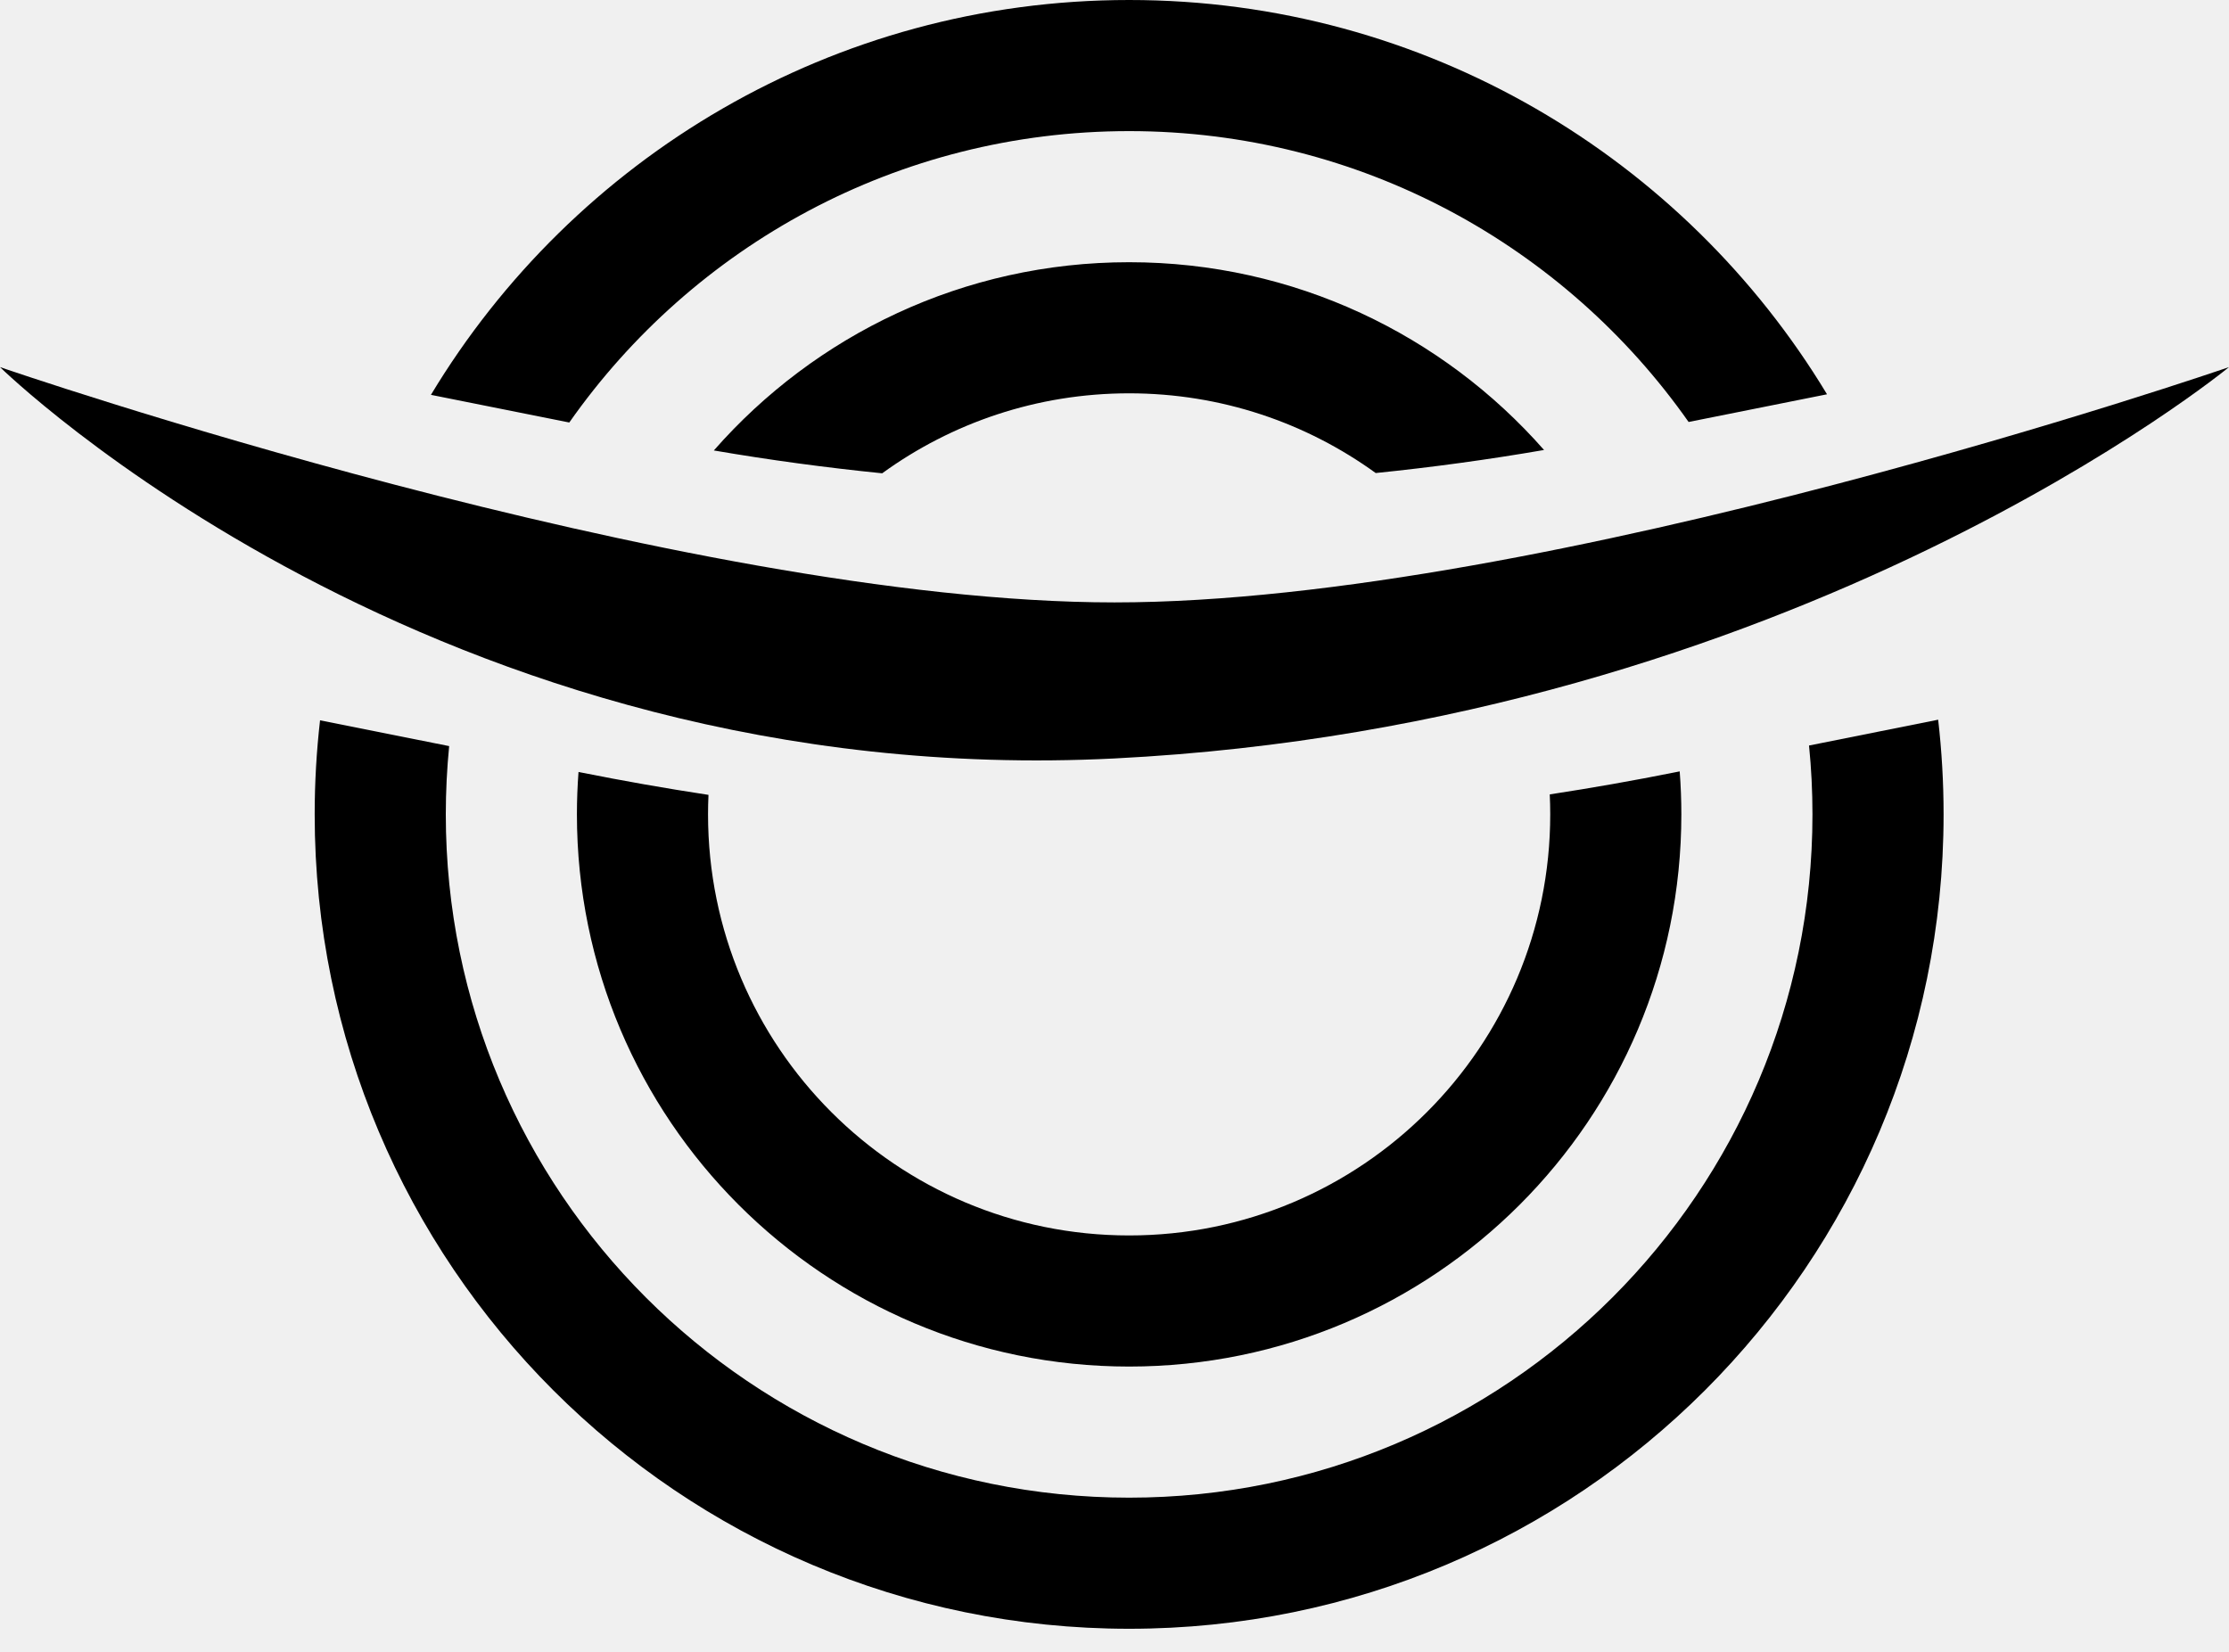
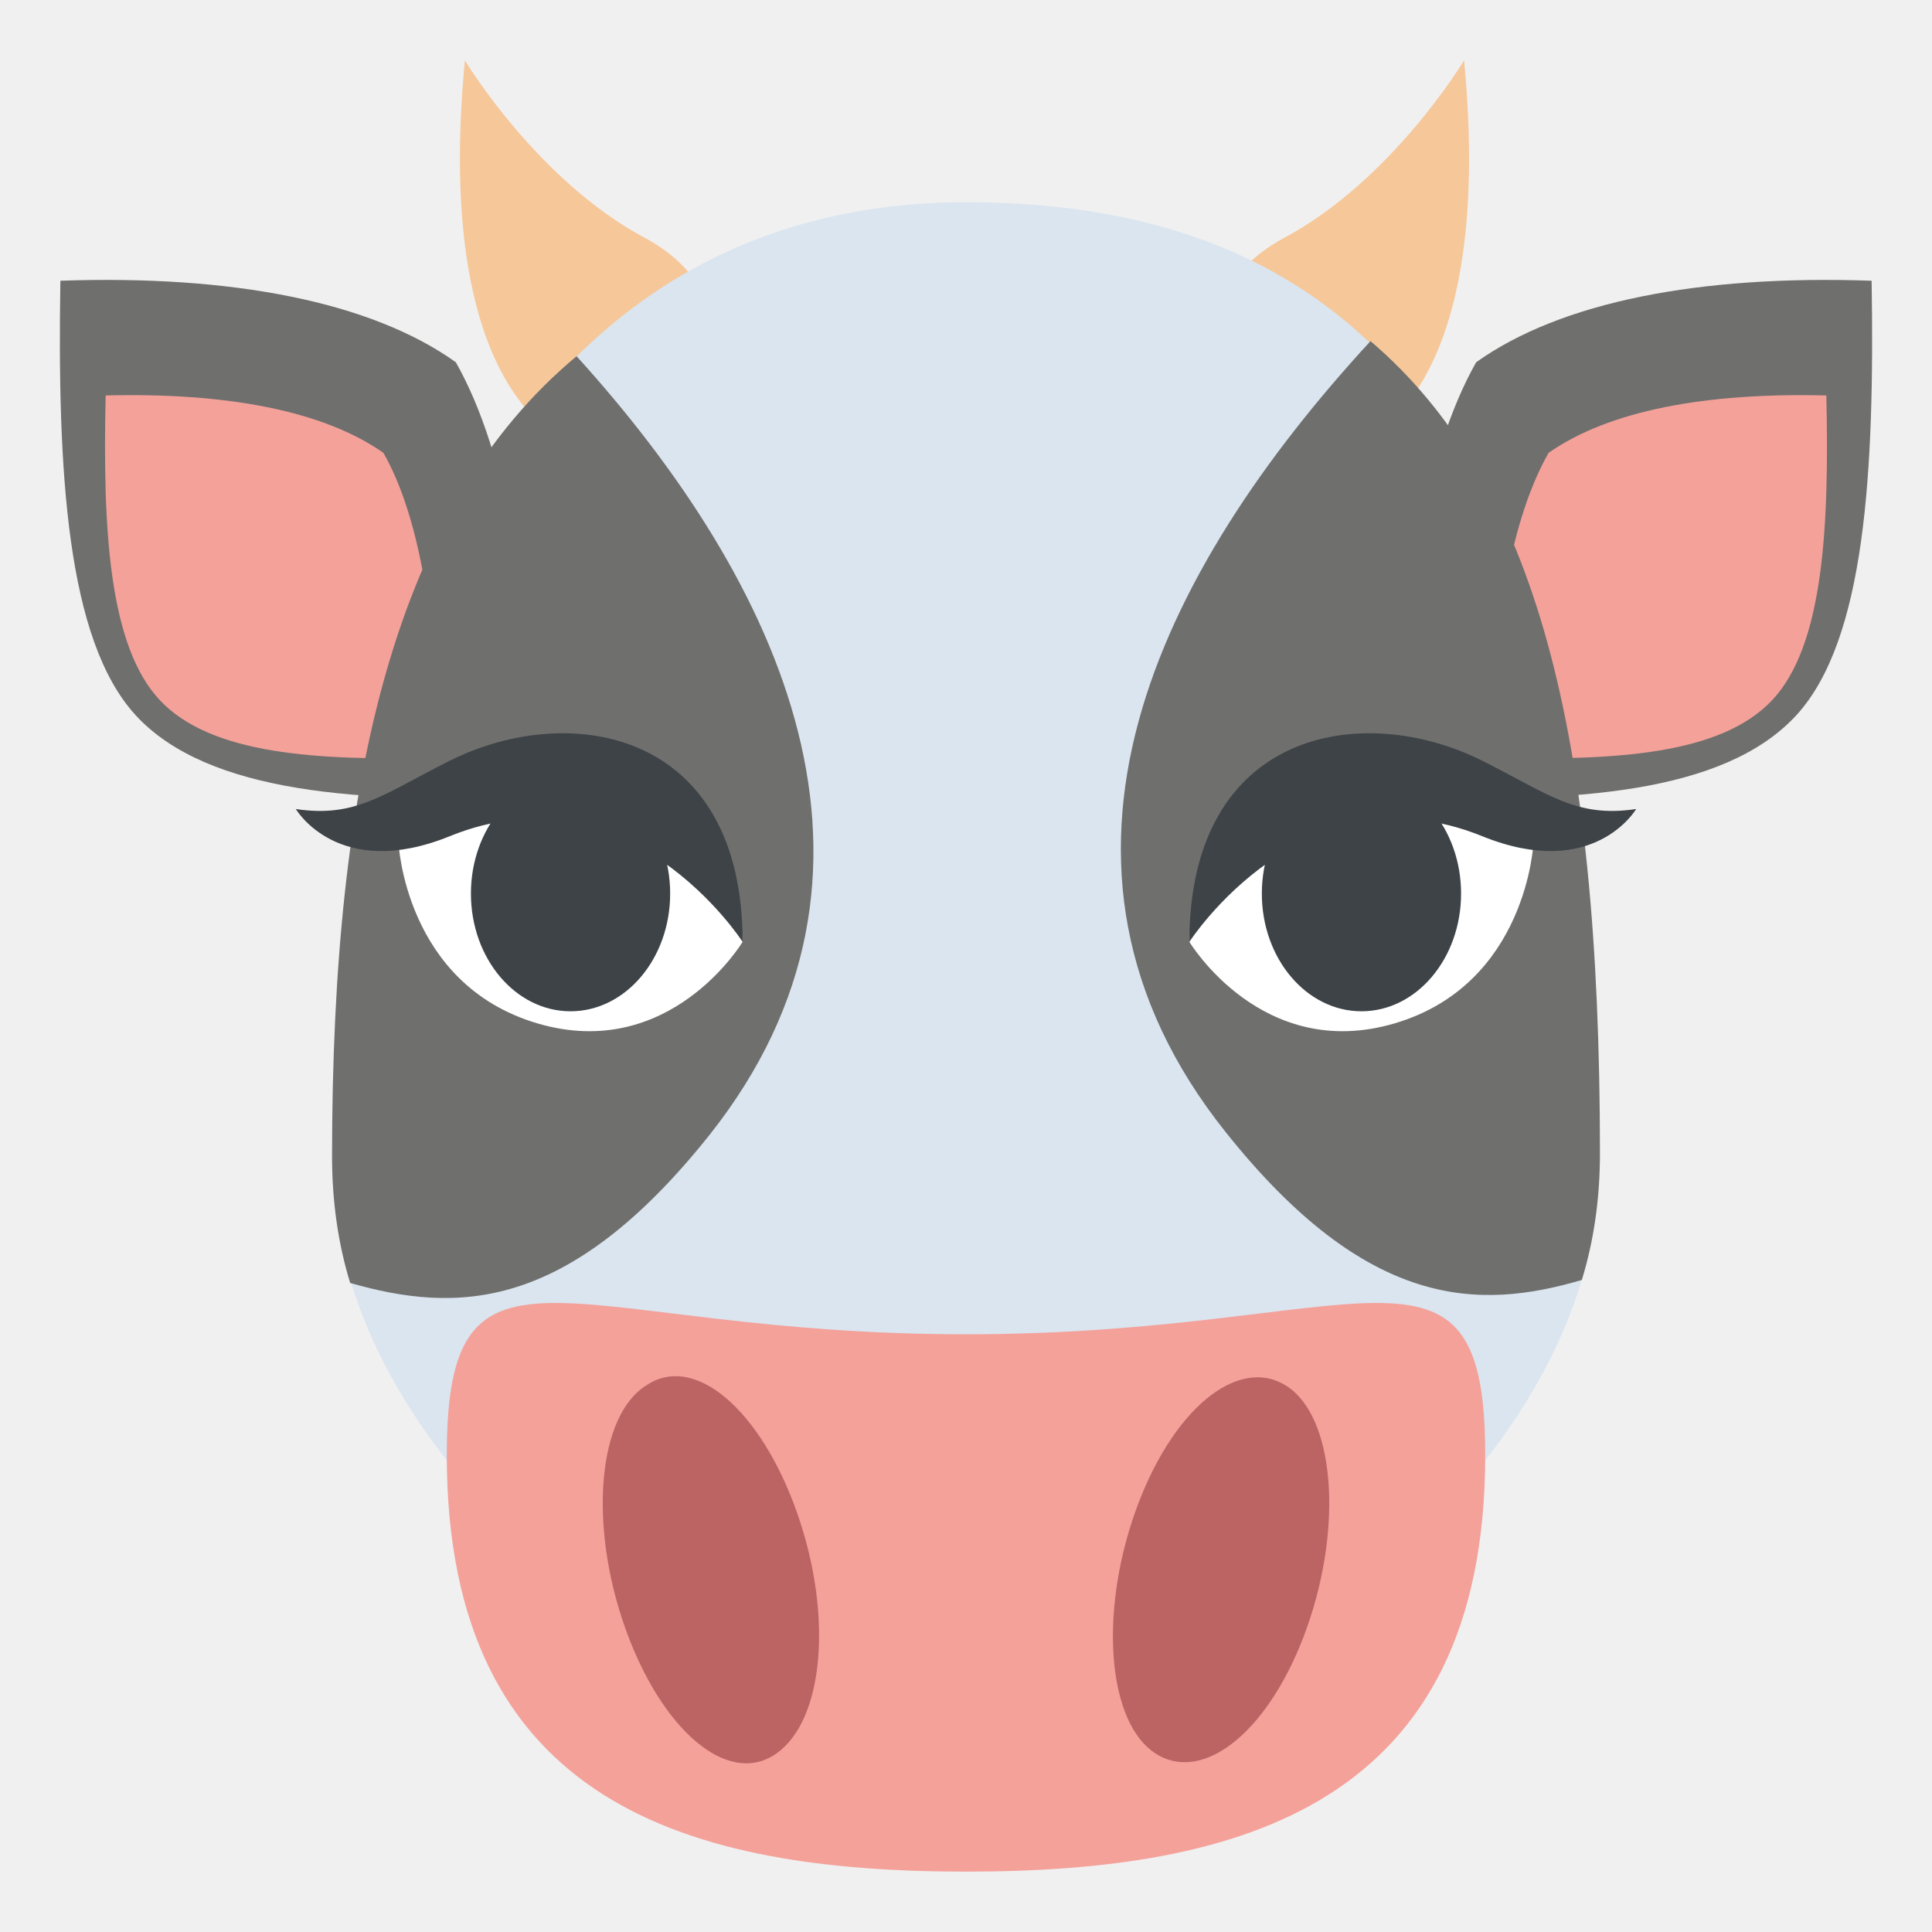
- <svg xmlns="http://www.w3.org/2000/svg" width="85" height="63" viewBox="0 0 85 63" fill="none">
-   <path fill-rule="evenodd" clip-rule="evenodd" d="M27.017 30.314C27.006 30.56 27 30.808 27 31.058C27 39.927 34.189 47.116 43.058 47.116C51.927 47.116 59.116 39.927 59.116 31.058C59.116 30.803 59.11 30.549 59.098 30.296C60.699 30.051 62.295 29.77 63.886 29.451L64.053 29.418C64.095 29.959 64.116 30.506 64.116 31.058C64.116 42.688 54.688 52.116 43.058 52.116C31.428 52.116 22 42.688 22 31.058C22 30.514 22.021 29.975 22.061 29.441L22.114 29.451C23.743 29.777 25.378 30.065 27.017 30.314ZM52.461 18.04C49.818 16.127 46.57 15 43.058 15C39.54 15 36.286 16.131 33.641 18.05C31.494 17.834 29.353 17.544 27.221 17.179C31.081 12.778 36.745 10 43.058 10C49.363 10 55.021 12.771 58.88 17.161C56.749 17.529 54.608 17.821 52.461 18.04ZM68.985 28.432C69.072 29.295 69.116 30.172 69.116 31.058C69.116 45.45 57.45 57.116 43.058 57.116C28.667 57.116 17 45.45 17 31.058C17 30.179 17.044 29.311 17.128 28.454L12.205 27.47C12.07 28.647 12 29.844 12 31.058C12 48.211 25.905 62.116 43.058 62.116C60.211 62.116 74.116 48.211 74.116 31.058C74.116 29.837 74.046 28.632 73.909 27.447L68.985 28.432ZM69.671 15.037L64.393 16.093C59.678 9.384 51.88 5 43.058 5C34.227 5 26.422 9.393 21.709 16.113L16.433 15.058C21.867 6.035 31.758 0 43.058 0C54.35 0 64.234 6.026 69.671 15.037Z" fill="black" />
-   <mask id="path-2-inside-1" fill="white">
-     <path d="M42.5 28.925C16.546 30.231 0 14 0 14C0 14 26 22.974 42.5 22.974C59 22.974 85 14 85 14C85 14 68.454 27.619 42.5 28.925Z" />
-   </mask>
-   <path d="M0 14L5.873 -3.015L-12.605 26.849L0 14ZM42.5 28.925L41.595 10.948L42.5 28.925ZM85 14L96.439 27.898L79.127 -3.015L85 14ZM0 14C-12.605 26.849 -12.6 26.855 -12.595 26.86C-12.593 26.862 -12.587 26.867 -12.584 26.871C-12.576 26.878 -12.569 26.885 -12.56 26.893C-12.544 26.909 -12.527 26.925 -12.509 26.943C-12.473 26.978 -12.432 27.017 -12.387 27.061C-12.297 27.147 -12.189 27.248 -12.064 27.365C-11.814 27.597 -11.495 27.887 -11.107 28.227C-10.333 28.906 -9.282 29.787 -7.966 30.797C-5.346 32.807 -1.615 35.375 3.117 37.872C12.559 42.854 26.401 47.758 43.405 46.903L41.595 10.948C32.645 11.398 25.237 8.839 19.917 6.033C17.268 4.635 15.241 3.227 13.948 2.235C13.307 1.743 12.863 1.366 12.631 1.162C12.515 1.061 12.454 1.004 12.448 0.999C12.446 0.997 12.458 1.008 12.484 1.033C12.497 1.045 12.513 1.061 12.533 1.081C12.544 1.09 12.555 1.101 12.566 1.113C12.572 1.119 12.579 1.125 12.585 1.131C12.588 1.134 12.593 1.139 12.595 1.141C12.6 1.145 12.605 1.15 0 14ZM43.405 46.903C59.328 46.101 72.316 41.53 81.317 37.178C85.834 34.995 89.418 32.833 91.955 31.151C93.227 30.308 94.245 29.579 94.995 29.02C95.37 28.741 95.679 28.503 95.92 28.314C96.041 28.219 96.144 28.137 96.231 28.067C96.274 28.032 96.313 28 96.348 27.972C96.365 27.958 96.382 27.945 96.397 27.932C96.404 27.926 96.412 27.92 96.419 27.914C96.422 27.911 96.428 27.907 96.429 27.906C96.434 27.902 96.439 27.898 85 14C73.561 0.102 73.566 0.099 73.57 0.095C73.572 0.093 73.576 0.089 73.579 0.087C73.586 0.082 73.591 0.077 73.597 0.073C73.608 0.063 73.618 0.055 73.628 0.047C73.647 0.032 73.661 0.02 73.673 0.011C73.695 -0.007 73.703 -0.013 73.696 -0.007C73.682 0.004 73.61 0.06 73.482 0.155C73.226 0.346 72.748 0.692 72.063 1.146C70.687 2.058 68.513 3.383 65.648 4.767C59.889 7.552 51.627 10.443 41.595 10.948L43.405 46.903ZM85 14C79.127 -3.015 79.129 -3.016 79.13 -3.016C79.131 -3.016 79.132 -3.017 79.133 -3.017C79.134 -3.017 79.135 -3.018 79.136 -3.018C79.137 -3.018 79.137 -3.018 79.135 -3.018C79.131 -3.016 79.121 -3.013 79.106 -3.008C79.074 -2.997 79.019 -2.978 78.94 -2.952C78.784 -2.899 78.537 -2.816 78.207 -2.707C77.547 -2.489 76.561 -2.169 75.317 -1.78C72.818 -1 69.327 0.039 65.375 1.075C57.005 3.268 48.283 4.974 42.5 4.974V40.974C53.217 40.974 65.745 38.193 74.5 35.899C79.111 34.691 83.151 33.487 86.043 32.585C87.494 32.132 88.668 31.751 89.494 31.478C89.908 31.341 90.235 31.232 90.468 31.153C90.584 31.114 90.677 31.082 90.744 31.059C90.778 31.047 90.806 31.038 90.828 31.031C90.838 31.027 90.847 31.024 90.855 31.021C90.859 31.02 90.862 31.019 90.865 31.018C90.867 31.017 90.868 31.017 90.869 31.016C90.871 31.016 90.873 31.015 85 14ZM42.5 4.974C36.717 4.974 27.995 3.268 19.625 1.075C15.673 0.039 12.182 -1 9.684 -1.78C8.439 -2.169 7.453 -2.489 6.793 -2.707C6.463 -2.816 6.216 -2.899 6.06 -2.952C5.981 -2.978 5.926 -2.997 5.895 -3.008C5.879 -3.013 5.869 -3.016 5.865 -3.018C5.863 -3.018 5.863 -3.018 5.864 -3.018C5.865 -3.018 5.866 -3.017 5.867 -3.017C5.868 -3.017 5.869 -3.016 5.87 -3.016C5.871 -3.016 5.873 -3.015 0 14C-5.873 31.015 -5.871 31.016 -5.869 31.016C-5.868 31.017 -5.866 31.017 -5.865 31.018C-5.862 31.019 -5.859 31.02 -5.855 31.021C-5.847 31.024 -5.838 31.027 -5.827 31.031C-5.806 31.038 -5.778 31.047 -5.744 31.059C-5.676 31.082 -5.584 31.114 -5.468 31.153C-5.235 31.232 -4.908 31.341 -4.494 31.478C-3.668 31.751 -2.494 32.132 -1.043 32.585C1.849 33.487 5.889 34.691 10.5 35.899C19.255 38.193 31.783 40.974 42.5 40.974V4.974Z" fill="black" mask="url(#path-2-inside-1)" />
+ <svg xmlns="http://www.w3.org/2000/svg" width="800px" height="800px" viewBox="0 0 64 64" aria-hidden="true" role="img" class="iconify iconify--emojione" preserveAspectRatio="xMidYMid meet">
+   <g fill="#f6c799">
+     <path d="M21.4 7.9c-3.6-1.9-6-5.9-6-5.9c-1 10.5 2.8 13.1 5 13.1c2.9.1 5.2-4.9 1-7.2">
+ 
+ </path>
+     <path d="M42.5 7.9c3.6-1.9 6-5.9 6-5.9c1 10.5-2.8 13.1-5 13.1c-2.9.1-5.2-4.9-1-7.2">
+ 
+ </path>
+   </g>
+   <path d="M62 9.3c-5.7-.2-10.3.7-13.1 2.7c-1.7 3-2.6 8.1-2.5 14.4c5.7.2 10.7-.1 13.1-2.7c2.3-2.5 2.6-8.1 2.5-14.4" fill="#6f6f6d">
+ 
+ </path>
+   <path d="M60.5 13.1c-4-.1-7.2.5-9.2 1.9c-1.2 2.1-1.9 5.7-1.8 10.1c4 .1 7.5-.1 9.2-1.9c1.7-1.8 1.9-5.7 1.8-10.1" fill="#f4a19a">
+ 
+ </path>
+   <path d="M2 9.3c5.7-.2 10.3.7 13.1 2.7c1.7 3 2.6 8.1 2.5 14.4c-5.6.2-10.7-.1-13.1-2.7C2.2 21.2 1.9 15.6 2 9.3" fill="#6f6f6d">
+ 
+ </path>
+   <path d="M3.5 13.1c4-.1 7.2.5 9.2 1.9c1.2 2.1 1.8 5.7 1.8 10.1c-4 .1-7.5-.1-9.2-1.9c-1.7-1.8-1.9-5.7-1.8-10.1" fill="#f4a19a">
+ 
+ </path>
+   <path d="M53 38.3c0 14.1-21 22-21 22s-21-7.9-21-22c0-20.8 8.2-31.6 21-31.6s21 7.7 21 31.6" fill="#dae5ef">
+ 
+ </path>
+   <g fill="#6f6f6d">
+     <path d="M45.4 11.3c-7 7.6-11.9 17.3-4.8 26.2c4.7 5.9 8.4 5.9 11.8 4.9c.4-1.3.6-2.7.6-4.2c0-13.9-2.1-22.2-7.6-26.9">
+ 
+ </path>
+     <path d="M23.5 37.6c6.9-8.7 2.4-18.3-4.4-25.8c-6 5-8.1 14-8.1 26.5c0 1.5.2 2.9.6 4.2c3.5 1 7.2 1 11.9-4.9">
+ 
+ </path>
+   </g>
+   <path d="M39.4 31.2s2.4 4 6.8 2.7c4.4-1.3 4.6-6 4.6-6s-2.4-4-6.8-2.7c-4.4 1.3-4.6 6-4.6 6" fill="#ffffff">
+ 
+ </path>
+   <g fill="#3e4347">
+     <ellipse cx="45.1" cy="29.6" rx="3.3" ry="3.9">
+ 
+ </ellipse>
+     <path d="M39.4 31.2s3.8-5.9 9.7-3.5c3.7 1.5 5.1-.9 5.1-.9c-2 .3-2.9-.5-5.1-1.6c-4-2-9.7-1-9.7 6">
+ 
+ </path>
+   </g>
+   <path d="M24.6 31.2s-2.4 4-6.8 2.7c-4.4-1.3-4.6-6-4.6-6s2.4-4 6.8-2.7c4.4 1.3 4.6 6 4.6 6" fill="#ffffff">
+ 
+ </path>
+   <g fill="#3e4347">
+     <ellipse cx="18.9" cy="29.6" rx="3.3" ry="3.9">
+ 
+ </ellipse>
+     <path d="M24.6 31.2s-3.8-5.9-9.7-3.5c-3.7 1.5-5.1-.9-5.1-.9c2 .3 2.9-.5 5.1-1.6c4-2 9.7-1 9.7 6">
+ 
+ </path>
+   </g>
+   <path d="M14.8 48.2c0-8.1 4-4 17.2-4s17.2-4.1 17.2 4C49.2 59.8 41.1 62 32 62s-17.2-2.2-17.2-13.8z" fill="#f4a19a">
+ 
+ </path>
+   <g fill="#bc6464">
+     <path d="M26.4 50.1c-1.2-3.4-3.4-5.3-5-4.2c-1.6 1-1.9 4.6-.7 8c1.2 3.4 3.4 5.3 5 4.2s1.9-4.6.7-8">
+ 
+ </path>
+     <path d="M42.6 45.9c-1.6-1-3.8.8-5 4.2c-1.2 3.4-.9 7 .7 8s3.8-.8 5-4.2c1.2-3.4.9-7-.7-8">
+ 
+ </path>
+   </g>
</svg>
